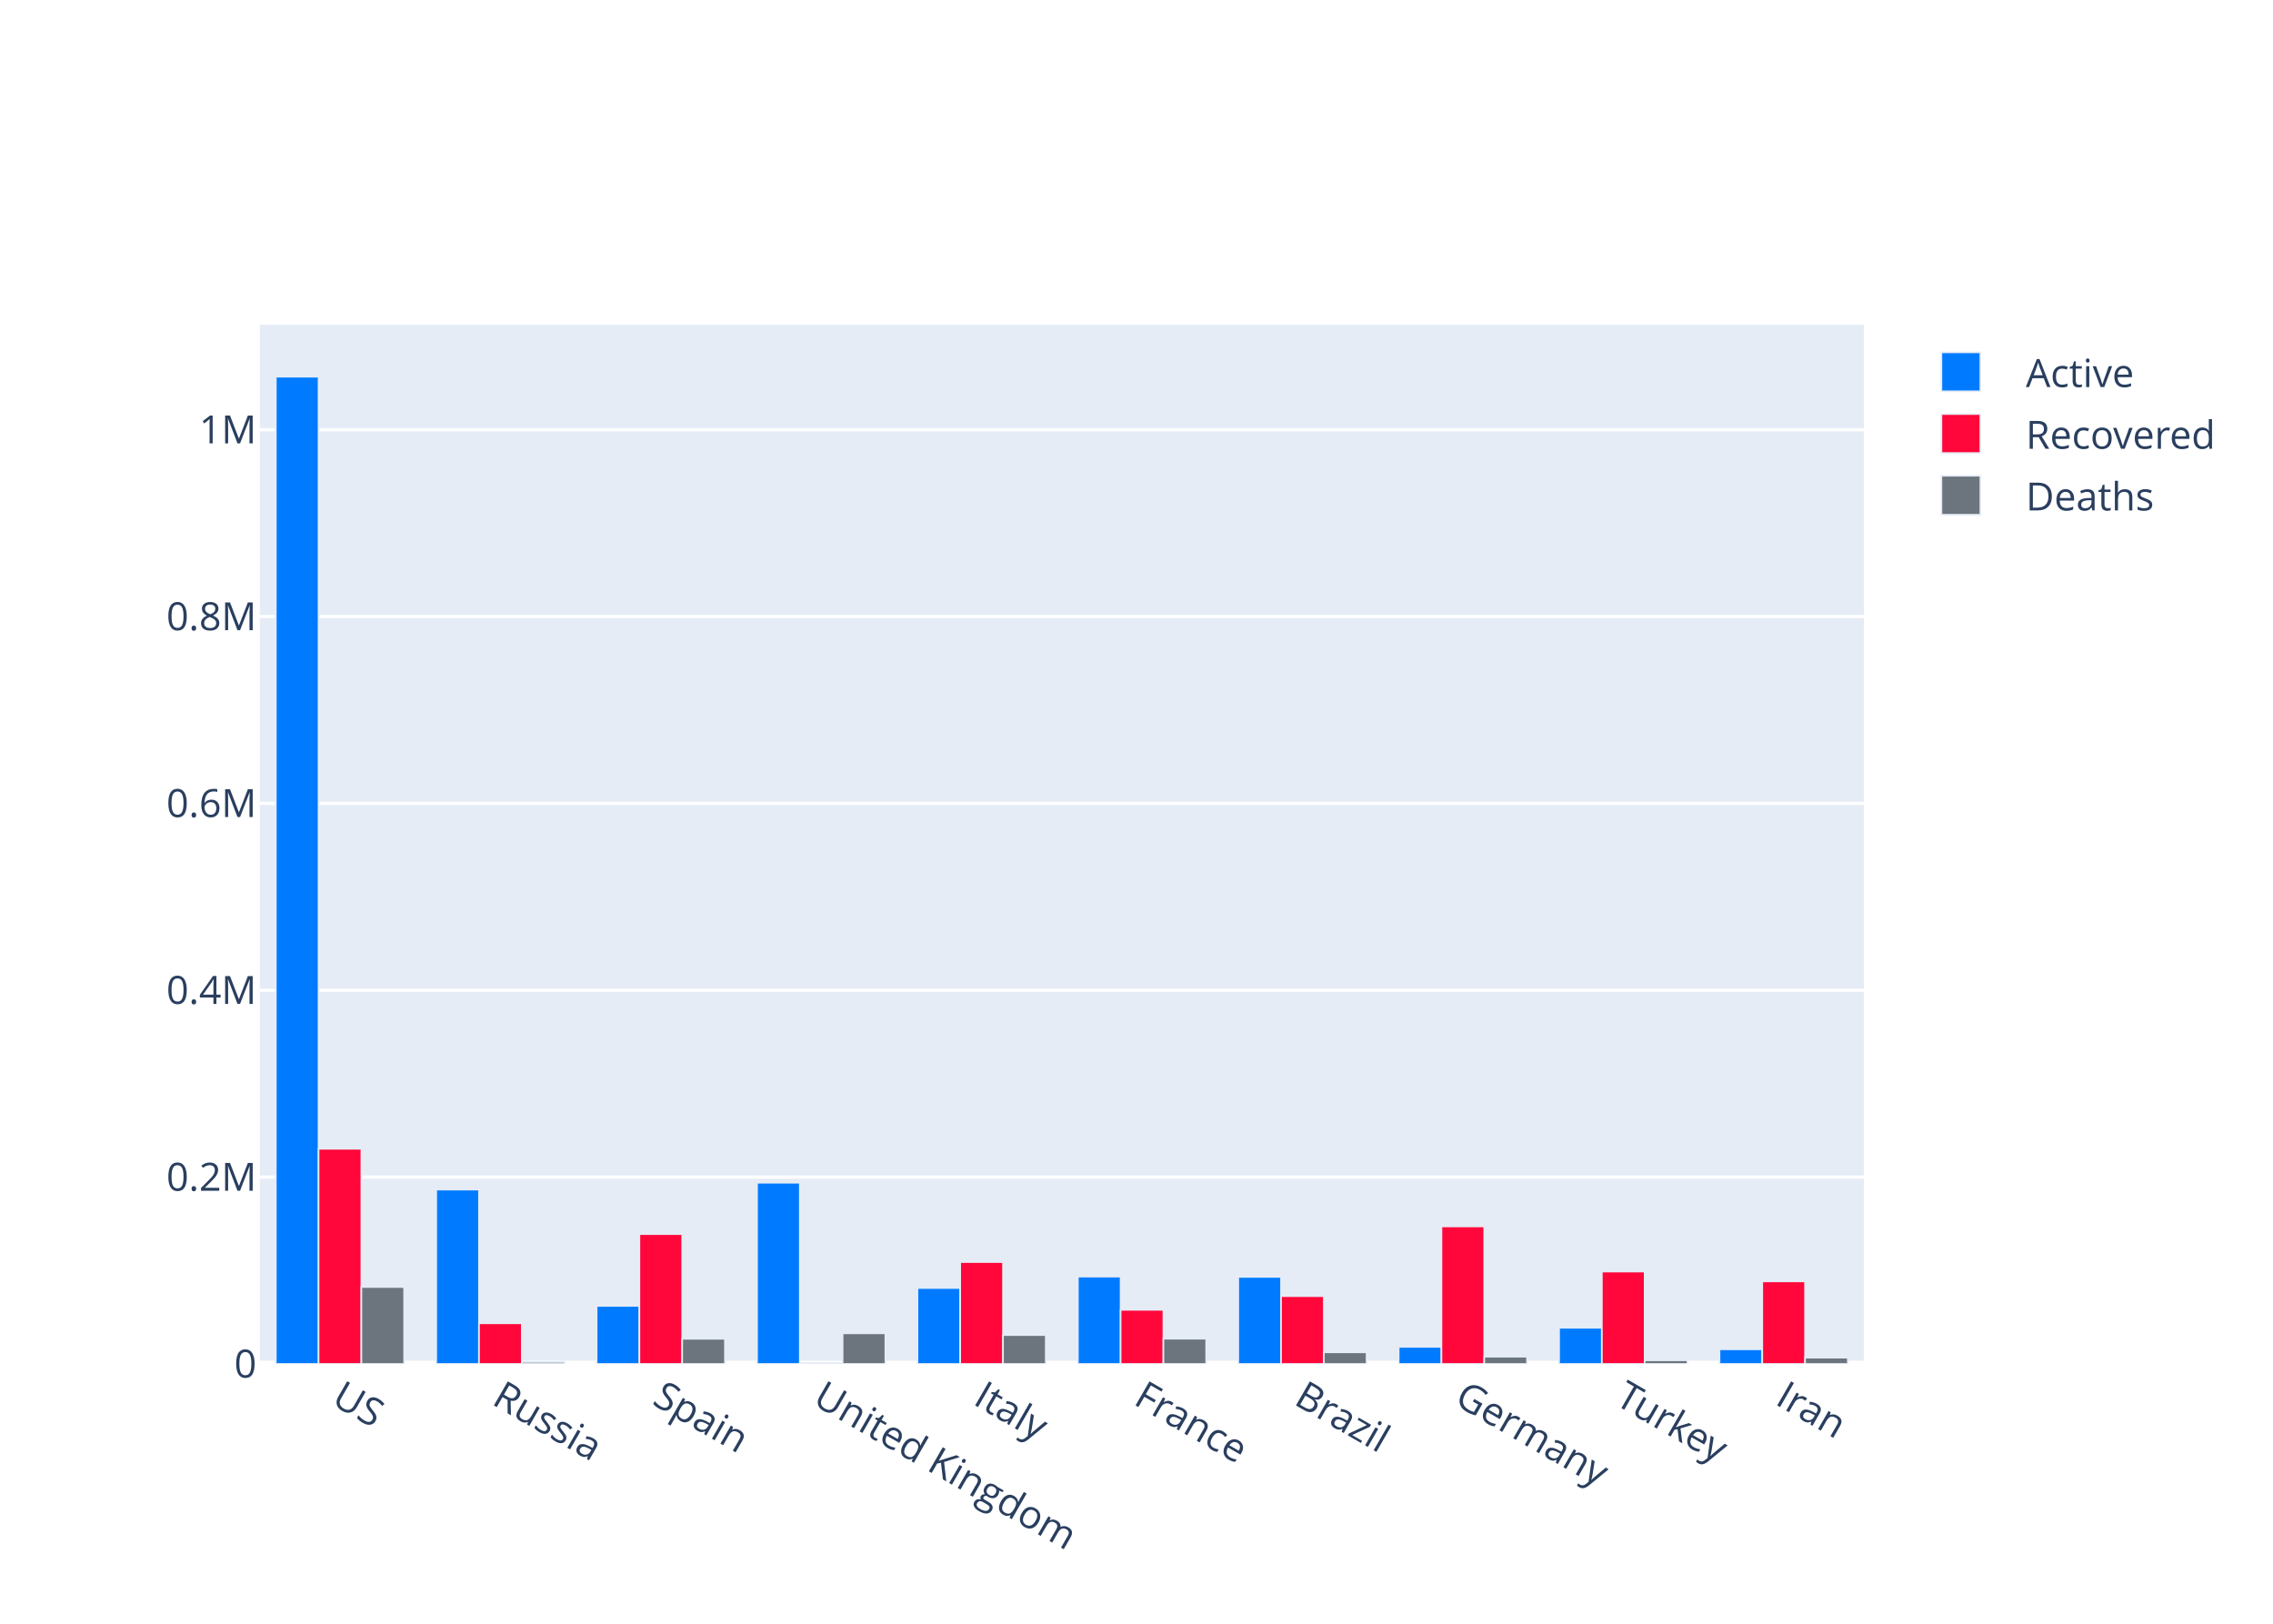
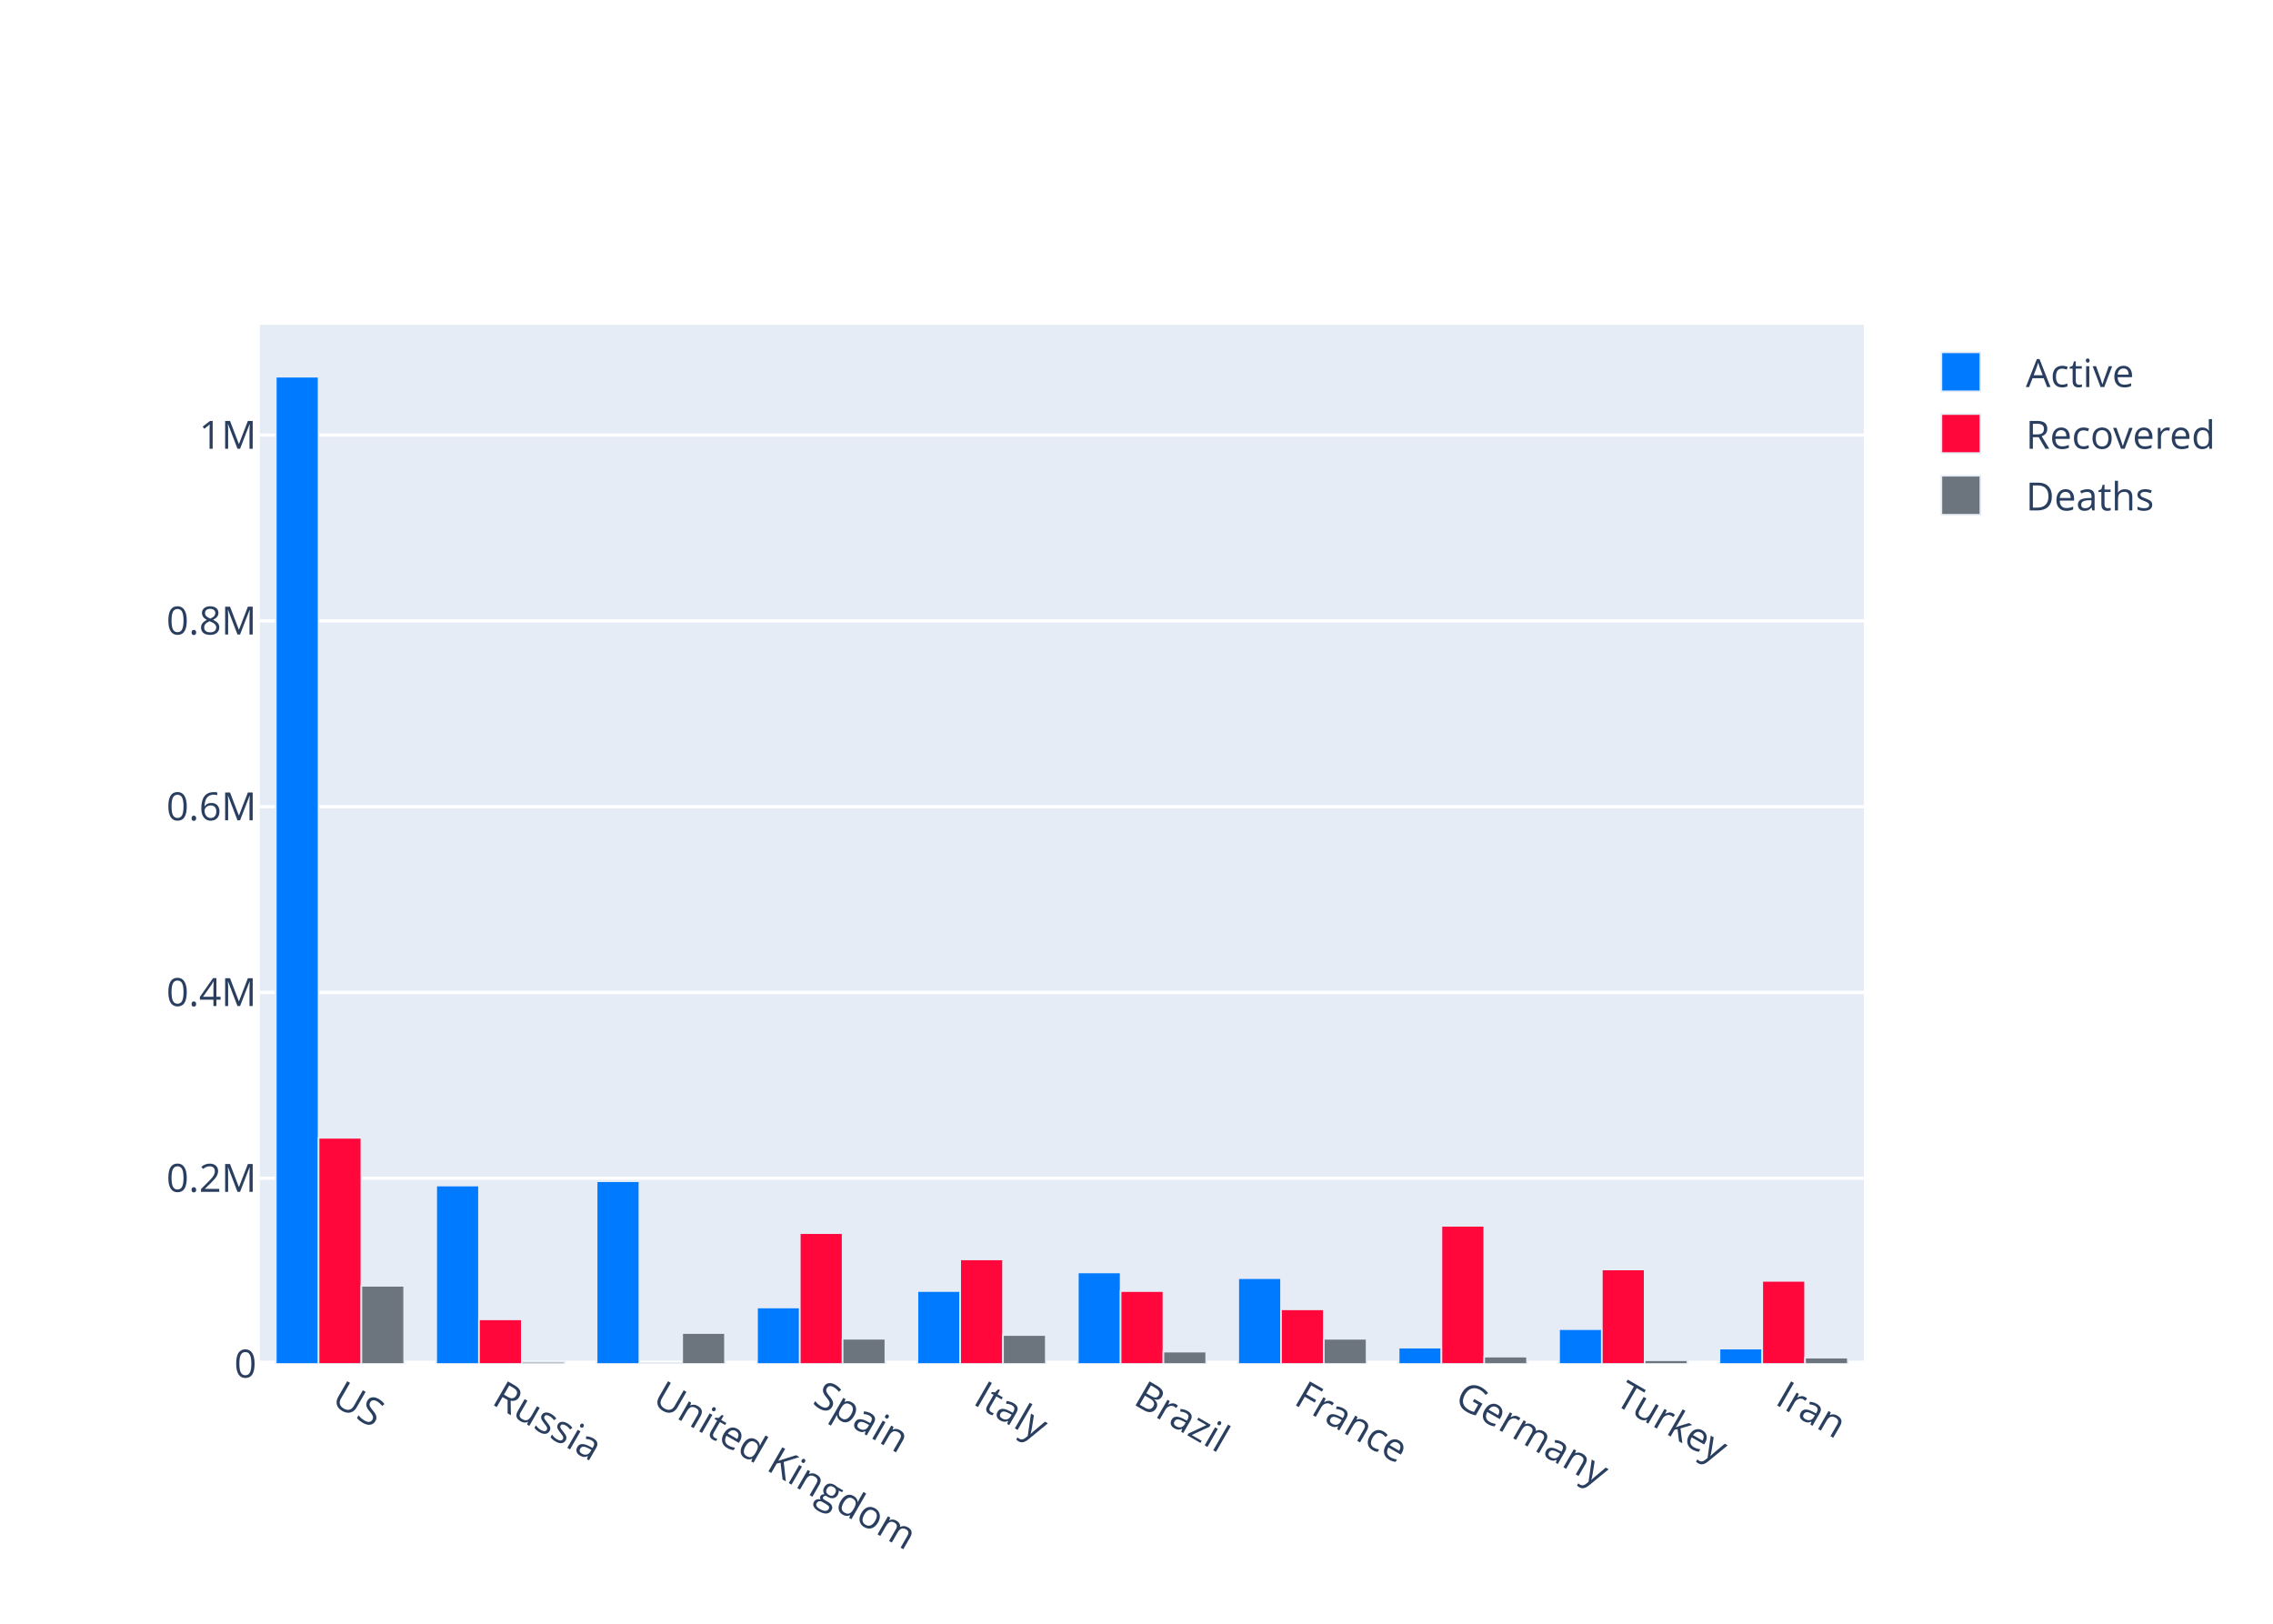
<svg xmlns="http://www.w3.org/2000/svg" class="main-svg" width="700" height="500" style="" viewBox="0 0 700 500">
  <rect x="0" y="0" width="700" height="500" style="fill: rgb(255, 255, 255); fill-opacity: 1;" />
-   <defs id="defs-cf1f63">
+   <defs id="defs-87fc73">
    <g class="clips">
-       <clipPath id="clipcf1f63xyplot" class="plotclip">
+       <clipPath id="clip87fc73xyplot" class="plotclip">
        <rect width="494" height="320" />
      </clipPath>
-       <clipPath class="axesclip" id="clipcf1f63x">
+       <clipPath class="axesclip" id="clip87fc73x">
        <rect x="80" y="0" width="494" height="500" />
      </clipPath>
-       <clipPath class="axesclip" id="clipcf1f63y">
+       <clipPath class="axesclip" id="clip87fc73y">
        <rect x="0" y="100" width="700" height="320" />
      </clipPath>
-       <clipPath class="axesclip" id="clipcf1f63xy">
+       <clipPath class="axesclip" id="clip87fc73xy">
        <rect x="80" y="100" width="494" height="320" />
      </clipPath>
    </g>
    <g class="gradients" />
  </defs>
  <g class="bglayer">
    <rect class="bg" x="80" y="100" width="494" height="320" style="fill: rgb(229, 236, 246); fill-opacity: 1; stroke-width: 0;" />
  </g>
  <g class="layer-below">
    <g class="imagelayer" />
    <g class="shapelayer" />
  </g>
  <g class="cartesianlayer">
    <g class="subplot xy">
      <g class="layer-subplot">
        <g class="shapelayer" />
        <g class="imagelayer" />
      </g>
      <g class="gridlayer">
        <g class="x" />
        <g class="y">
-           <path class="ygrid crisp" transform="translate(0,362.46)" d="M80,0h494" style="stroke: rgb(255, 255, 255); stroke-opacity: 1; stroke-width: 1px;" />
-           <path class="ygrid crisp" transform="translate(0,304.93)" d="M80,0h494" style="stroke: rgb(255, 255, 255); stroke-opacity: 1; stroke-width: 1px;" />
-           <path class="ygrid crisp" transform="translate(0,247.39)" d="M80,0h494" style="stroke: rgb(255, 255, 255); stroke-opacity: 1; stroke-width: 1px;" />
-           <path class="ygrid crisp" transform="translate(0,189.86)" d="M80,0h494" style="stroke: rgb(255, 255, 255); stroke-opacity: 1; stroke-width: 1px;" />
-           <path class="ygrid crisp" transform="translate(0,132.32)" d="M80,0h494" style="stroke: rgb(255, 255, 255); stroke-opacity: 1; stroke-width: 1px;" />
+           <path class="ygrid crisp" transform="translate(0,362.8)" d="M80,0h494" style="stroke: rgb(255, 255, 255); stroke-opacity: 1; stroke-width: 1px;" />
+           <path class="ygrid crisp" transform="translate(0,305.59)" d="M80,0h494" style="stroke: rgb(255, 255, 255); stroke-opacity: 1; stroke-width: 1px;" />
+           <path class="ygrid crisp" transform="translate(0,248.39)" d="M80,0h494" style="stroke: rgb(255, 255, 255); stroke-opacity: 1; stroke-width: 1px;" />
+           <path class="ygrid crisp" transform="translate(0,191.18)" d="M80,0h494" style="stroke: rgb(255, 255, 255); stroke-opacity: 1; stroke-width: 1px;" />
+           <path class="ygrid crisp" transform="translate(0,133.98)" d="M80,0h494" style="stroke: rgb(255, 255, 255); stroke-opacity: 1; stroke-width: 1px;" />
        </g>
      </g>
      <g class="zerolinelayer">
        <path class="yzl zl crisp" transform="translate(0,420)" d="M80,0h494" style="stroke: rgb(255, 255, 255); stroke-opacity: 1; stroke-width: 2px;" />
      </g>
      <path class="xlines-below" />
      <path class="ylines-below" />
      <g class="overlines-below" />
      <g class="xaxislayer-below" />
      <g class="yaxislayer-below" />
      <g class="overaxes-below" />
-       <g class="plot" transform="translate(80, 100)" clip-path="url('#clipcf1f63xyplot')">
+       <g class="plot" transform="translate(80, 100)" clip-path="url('#clip87fc73xyplot')">
        <g class="barlayer mlayer">
          <g class="trace bars" style="opacity: 1;">
            <g class="points">
              <g class="point">
                <path d="M4.94,320V16H18.11V320Z" style="vector-effect: non-scaling-stroke; opacity: 1; stroke-width: 0.5px; fill: rgb(0, 123, 255); fill-opacity: 1; stroke: rgb(229, 236, 246); stroke-opacity: 1;" />
              </g>
              <g class="point">
-                 <path d="M54.34,320V266.31H67.51V320Z" style="vector-effect: non-scaling-stroke; opacity: 1; stroke-width: 0.5px; fill: rgb(0, 123, 255); fill-opacity: 1; stroke: rgb(229, 236, 246); stroke-opacity: 1;" />
-               </g>
-               <g class="point">
-                 <path d="M103.74,320V302.13H116.91V320Z" style="vector-effect: non-scaling-stroke; opacity: 1; stroke-width: 0.5px; fill: rgb(0, 123, 255); fill-opacity: 1; stroke: rgb(229, 236, 246); stroke-opacity: 1;" />
-               </g>
-               <g class="point">
-                 <path d="M153.14,320V264.2H166.31V320Z" style="vector-effect: non-scaling-stroke; opacity: 1; stroke-width: 0.5px; fill: rgb(0, 123, 255); fill-opacity: 1; stroke: rgb(229, 236, 246); stroke-opacity: 1;" />
-               </g>
-               <g class="point">
-                 <path d="M202.54,320V296.62H215.71V320Z" style="vector-effect: non-scaling-stroke; opacity: 1; stroke-width: 0.5px; fill: rgb(0, 123, 255); fill-opacity: 1; stroke: rgb(229, 236, 246); stroke-opacity: 1;" />
-               </g>
-               <g class="point">
-                 <path d="M251.94,320V293.11H265.11V320Z" style="vector-effect: non-scaling-stroke; opacity: 1; stroke-width: 0.5px; fill: rgb(0, 123, 255); fill-opacity: 1; stroke: rgb(229, 236, 246); stroke-opacity: 1;" />
-               </g>
-               <g class="point">
-                 <path d="M301.34,320V293.2H314.51V320Z" style="vector-effect: non-scaling-stroke; opacity: 1; stroke-width: 0.5px; fill: rgb(0, 123, 255); fill-opacity: 1; stroke: rgb(229, 236, 246); stroke-opacity: 1;" />
-               </g>
-               <g class="point">
-                 <path d="M350.74,320V314.75H363.91V320Z" style="vector-effect: non-scaling-stroke; opacity: 1; stroke-width: 0.5px; fill: rgb(0, 123, 255); fill-opacity: 1; stroke: rgb(229, 236, 246); stroke-opacity: 1;" />
-               </g>
-               <g class="point">
-                 <path d="M400.14,320V308.87H413.31V320Z" style="vector-effect: non-scaling-stroke; opacity: 1; stroke-width: 0.5px; fill: rgb(0, 123, 255); fill-opacity: 1; stroke: rgb(229, 236, 246); stroke-opacity: 1;" />
-               </g>
-               <g class="point">
-                 <path d="M449.54,320V315.49H462.71V320Z" style="vector-effect: non-scaling-stroke; opacity: 1; stroke-width: 0.5px; fill: rgb(0, 123, 255); fill-opacity: 1; stroke: rgb(229, 236, 246); stroke-opacity: 1;" />
+                 <path d="M54.34,320V265.07H67.51V320Z" style="vector-effect: non-scaling-stroke; opacity: 1; stroke-width: 0.5px; fill: rgb(0, 123, 255); fill-opacity: 1; stroke: rgb(229, 236, 246); stroke-opacity: 1;" />
+               </g>
+               <g class="point">
+                 <path d="M103.74,320V263.74H116.91V320Z" style="vector-effect: non-scaling-stroke; opacity: 1; stroke-width: 0.5px; fill: rgb(0, 123, 255); fill-opacity: 1; stroke: rgb(229, 236, 246); stroke-opacity: 1;" />
+               </g>
+               <g class="point">
+                 <path d="M153.14,320V302.62H166.31V320Z" style="vector-effect: non-scaling-stroke; opacity: 1; stroke-width: 0.5px; fill: rgb(0, 123, 255); fill-opacity: 1; stroke: rgb(229, 236, 246); stroke-opacity: 1;" />
+               </g>
+               <g class="point">
+                 <path d="M202.54,320V297.56H215.71V320Z" style="vector-effect: non-scaling-stroke; opacity: 1; stroke-width: 0.5px; fill: rgb(0, 123, 255); fill-opacity: 1; stroke: rgb(229, 236, 246); stroke-opacity: 1;" />
+               </g>
+               <g class="point">
+                 <path d="M251.94,320V291.83H265.11V320Z" style="vector-effect: non-scaling-stroke; opacity: 1; stroke-width: 0.5px; fill: rgb(0, 123, 255); fill-opacity: 1; stroke: rgb(229, 236, 246); stroke-opacity: 1;" />
+               </g>
+               <g class="point">
+                 <path d="M301.34,320V293.59H314.51V320Z" style="vector-effect: non-scaling-stroke; opacity: 1; stroke-width: 0.5px; fill: rgb(0, 123, 255); fill-opacity: 1; stroke: rgb(229, 236, 246); stroke-opacity: 1;" />
+               </g>
+               <g class="point">
+                 <path d="M350.74,320V314.98H363.91V320Z" style="vector-effect: non-scaling-stroke; opacity: 1; stroke-width: 0.5px; fill: rgb(0, 123, 255); fill-opacity: 1; stroke: rgb(229, 236, 246); stroke-opacity: 1;" />
+               </g>
+               <g class="point">
+                 <path d="M400.14,320V309.29H413.31V320Z" style="vector-effect: non-scaling-stroke; opacity: 1; stroke-width: 0.5px; fill: rgb(0, 123, 255); fill-opacity: 1; stroke: rgb(229, 236, 246); stroke-opacity: 1;" />
+               </g>
+               <g class="point">
+                 <path d="M449.54,320V315.28H462.71V320Z" style="vector-effect: non-scaling-stroke; opacity: 1; stroke-width: 0.5px; fill: rgb(0, 123, 255); fill-opacity: 1; stroke: rgb(229, 236, 246); stroke-opacity: 1;" />
              </g>
            </g>
          </g>
          <g class="trace bars" style="opacity: 1;">
            <g class="points">
              <g class="point">
-                 <path d="M18.11,320V253.75H31.29V320Z" style="vector-effect: non-scaling-stroke; opacity: 1; stroke-width: 0.5px; fill: rgb(255, 7, 58); fill-opacity: 1; stroke: rgb(229, 236, 246); stroke-opacity: 1;" />
-               </g>
-               <g class="point">
-                 <path d="M67.51,320V307.48H80.69V320Z" style="vector-effect: non-scaling-stroke; opacity: 1; stroke-width: 0.5px; fill: rgb(255, 7, 58); fill-opacity: 1; stroke: rgb(229, 236, 246); stroke-opacity: 1;" />
-               </g>
-               <g class="point">
-                 <path d="M116.91,320V280.02H130.09V320Z" style="vector-effect: non-scaling-stroke; opacity: 1; stroke-width: 0.5px; fill: rgb(255, 7, 58); fill-opacity: 1; stroke: rgb(229, 236, 246); stroke-opacity: 1;" />
-               </g>
-               <g class="point">
-                 <path d="M166.31,320V319.71H179.49V320Z" style="vector-effect: non-scaling-stroke; opacity: 1; stroke-width: 0.5px; fill: rgb(255, 7, 58); fill-opacity: 1; stroke: rgb(229, 236, 246); stroke-opacity: 1;" />
-               </g>
-               <g class="point">
-                 <path d="M215.71,320V288.63H228.89V320Z" style="vector-effect: non-scaling-stroke; opacity: 1; stroke-width: 0.5px; fill: rgb(255, 7, 58); fill-opacity: 1; stroke: rgb(229, 236, 246); stroke-opacity: 1;" />
-               </g>
-               <g class="point">
-                 <path d="M265.11,320V303.34H278.29V320Z" style="vector-effect: non-scaling-stroke; opacity: 1; stroke-width: 0.5px; fill: rgb(255, 7, 58); fill-opacity: 1; stroke: rgb(229, 236, 246); stroke-opacity: 1;" />
-               </g>
-               <g class="point">
-                 <path d="M314.51,320V299.12H327.69V320Z" style="vector-effect: non-scaling-stroke; opacity: 1; stroke-width: 0.5px; fill: rgb(255, 7, 58); fill-opacity: 1; stroke: rgb(229, 236, 246); stroke-opacity: 1;" />
-               </g>
-               <g class="point">
-                 <path d="M363.91,320V277.65H377.09V320Z" style="vector-effect: non-scaling-stroke; opacity: 1; stroke-width: 0.5px; fill: rgb(255, 7, 58); fill-opacity: 1; stroke: rgb(229, 236, 246); stroke-opacity: 1;" />
-               </g>
-               <g class="point">
-                 <path d="M413.31,320V291.55H426.49V320Z" style="vector-effect: non-scaling-stroke; opacity: 1; stroke-width: 0.5px; fill: rgb(255, 7, 58); fill-opacity: 1; stroke: rgb(229, 236, 246); stroke-opacity: 1;" />
-               </g>
-               <g class="point">
-                 <path d="M462.71,320V294.58H475.89V320Z" style="vector-effect: non-scaling-stroke; opacity: 1; stroke-width: 0.5px; fill: rgb(255, 7, 58); fill-opacity: 1; stroke: rgb(229, 236, 246); stroke-opacity: 1;" />
+                 <path d="M18.11,320V250.37H31.29V320Z" style="vector-effect: non-scaling-stroke; opacity: 1; stroke-width: 0.5px; fill: rgb(255, 7, 58); fill-opacity: 1; stroke: rgb(229, 236, 246); stroke-opacity: 1;" />
+               </g>
+               <g class="point">
+                 <path d="M67.51,320V306.27H80.69V320Z" style="vector-effect: non-scaling-stroke; opacity: 1; stroke-width: 0.5px; fill: rgb(255, 7, 58); fill-opacity: 1; stroke: rgb(229, 236, 246); stroke-opacity: 1;" />
+               </g>
+               <g class="point">
+                 <path d="M116.91,320V319.7H130.09V320Z" style="vector-effect: non-scaling-stroke; opacity: 1; stroke-width: 0.5px; fill: rgb(255, 7, 58); fill-opacity: 1; stroke: rgb(229, 236, 246); stroke-opacity: 1;" />
+               </g>
+               <g class="point">
+                 <path d="M166.31,320V279.72H179.49V320Z" style="vector-effect: non-scaling-stroke; opacity: 1; stroke-width: 0.5px; fill: rgb(255, 7, 58); fill-opacity: 1; stroke: rgb(229, 236, 246); stroke-opacity: 1;" />
+               </g>
+               <g class="point">
+                 <path d="M215.71,320V287.81H228.89V320Z" style="vector-effect: non-scaling-stroke; opacity: 1; stroke-width: 0.5px; fill: rgb(255, 7, 58); fill-opacity: 1; stroke: rgb(229, 236, 246); stroke-opacity: 1;" />
+               </g>
+               <g class="point">
+                 <path d="M265.11,320V297.57H278.29V320Z" style="vector-effect: non-scaling-stroke; opacity: 1; stroke-width: 0.5px; fill: rgb(255, 7, 58); fill-opacity: 1; stroke: rgb(229, 236, 246); stroke-opacity: 1;" />
+               </g>
+               <g class="point">
+                 <path d="M314.51,320V303.19H327.69V320Z" style="vector-effect: non-scaling-stroke; opacity: 1; stroke-width: 0.5px; fill: rgb(255, 7, 58); fill-opacity: 1; stroke: rgb(229, 236, 246); stroke-opacity: 1;" />
+               </g>
+               <g class="point">
+                 <path d="M363.91,320V277.47H377.09V320Z" style="vector-effect: non-scaling-stroke; opacity: 1; stroke-width: 0.5px; fill: rgb(255, 7, 58); fill-opacity: 1; stroke: rgb(229, 236, 246); stroke-opacity: 1;" />
+               </g>
+               <g class="point">
+                 <path d="M413.31,320V290.91H426.49V320Z" style="vector-effect: non-scaling-stroke; opacity: 1; stroke-width: 0.5px; fill: rgb(255, 7, 58); fill-opacity: 1; stroke: rgb(229, 236, 246); stroke-opacity: 1;" />
+               </g>
+               <g class="point">
+                 <path d="M462.71,320V294.42H475.89V320Z" style="vector-effect: non-scaling-stroke; opacity: 1; stroke-width: 0.5px; fill: rgb(255, 7, 58); fill-opacity: 1; stroke: rgb(229, 236, 246); stroke-opacity: 1;" />
              </g>
            </g>
          </g>
          <g class="trace bars" style="opacity: 1;">
            <g class="points">
              <g class="point">
-                 <path d="M31.29,320V296.31H44.46V320Z" style="vector-effect: non-scaling-stroke; opacity: 1; stroke-width: 0.5px; fill: rgb(108, 117, 125); fill-opacity: 1; stroke: rgb(229, 236, 246); stroke-opacity: 1;" />
-               </g>
-               <g class="point">
-                 <path d="M80.69,320V319.39H93.86V320Z" style="vector-effect: non-scaling-stroke; opacity: 1; stroke-width: 0.5px; fill: rgb(108, 117, 125); fill-opacity: 1; stroke: rgb(229, 236, 246); stroke-opacity: 1;" />
-               </g>
-               <g class="point">
-                 <path d="M130.09,320V312.26H143.26V320Z" style="vector-effect: non-scaling-stroke; opacity: 1; stroke-width: 0.5px; fill: rgb(108, 117, 125); fill-opacity: 1; stroke: rgb(229, 236, 246); stroke-opacity: 1;" />
-               </g>
-               <g class="point">
-                 <path d="M179.49,320V310.57H192.66V320Z" style="vector-effect: non-scaling-stroke; opacity: 1; stroke-width: 0.5px; fill: rgb(108, 117, 125); fill-opacity: 1; stroke: rgb(229, 236, 246); stroke-opacity: 1;" />
-               </g>
-               <g class="point">
-                 <path d="M228.89,320V311.11H242.06V320Z" style="vector-effect: non-scaling-stroke; opacity: 1; stroke-width: 0.5px; fill: rgb(108, 117, 125); fill-opacity: 1; stroke: rgb(229, 236, 246); stroke-opacity: 1;" />
-               </g>
-               <g class="point">
-                 <path d="M278.29,320V312.23H291.46V320Z" style="vector-effect: non-scaling-stroke; opacity: 1; stroke-width: 0.5px; fill: rgb(108, 117, 125); fill-opacity: 1; stroke: rgb(229, 236, 246); stroke-opacity: 1;" />
-               </g>
-               <g class="point">
-                 <path d="M327.69,320V316.42H340.86V320Z" style="vector-effect: non-scaling-stroke; opacity: 1; stroke-width: 0.5px; fill: rgb(108, 117, 125); fill-opacity: 1; stroke: rgb(229, 236, 246); stroke-opacity: 1;" />
-               </g>
-               <g class="point">
-                 <path d="M377.09,320V317.77H390.26V320Z" style="vector-effect: non-scaling-stroke; opacity: 1; stroke-width: 0.5px; fill: rgb(108, 117, 125); fill-opacity: 1; stroke: rgb(229, 236, 246); stroke-opacity: 1;" />
-               </g>
-               <g class="point">
-                 <path d="M426.49,320V318.88H439.66V320Z" style="vector-effect: non-scaling-stroke; opacity: 1; stroke-width: 0.5px; fill: rgb(108, 117, 125); fill-opacity: 1; stroke: rgb(229, 236, 246); stroke-opacity: 1;" />
+                 <path d="M31.29,320V295.94H44.46V320Z" style="vector-effect: non-scaling-stroke; opacity: 1; stroke-width: 0.5px; fill: rgb(108, 117, 125); fill-opacity: 1; stroke: rgb(229, 236, 246); stroke-opacity: 1;" />
+               </g>
+               <g class="point">
+                 <path d="M80.69,320V319.37H93.86V320Z" style="vector-effect: non-scaling-stroke; opacity: 1; stroke-width: 0.5px; fill: rgb(108, 117, 125); fill-opacity: 1; stroke: rgb(229, 236, 246); stroke-opacity: 1;" />
+               </g>
+               <g class="point">
+                 <path d="M130.09,320V310.49H143.26V320Z" style="vector-effect: non-scaling-stroke; opacity: 1; stroke-width: 0.5px; fill: rgb(108, 117, 125); fill-opacity: 1; stroke: rgb(229, 236, 246); stroke-opacity: 1;" />
+               </g>
+               <g class="point">
+                 <path d="M179.49,320V312.25H192.66V320Z" style="vector-effect: non-scaling-stroke; opacity: 1; stroke-width: 0.5px; fill: rgb(108, 117, 125); fill-opacity: 1; stroke: rgb(229, 236, 246); stroke-opacity: 1;" />
+               </g>
+               <g class="point">
+                 <path d="M228.89,320V311.1H242.06V320Z" style="vector-effect: non-scaling-stroke; opacity: 1; stroke-width: 0.5px; fill: rgb(108, 117, 125); fill-opacity: 1; stroke: rgb(229, 236, 246); stroke-opacity: 1;" />
+               </g>
+               <g class="point">
+                 <path d="M278.29,320V316.21H291.46V320Z" style="vector-effect: non-scaling-stroke; opacity: 1; stroke-width: 0.5px; fill: rgb(108, 117, 125); fill-opacity: 1; stroke: rgb(229, 236, 246); stroke-opacity: 1;" />
+               </g>
+               <g class="point">
+                 <path d="M327.69,320V312.26H340.86V320Z" style="vector-effect: non-scaling-stroke; opacity: 1; stroke-width: 0.5px; fill: rgb(108, 117, 125); fill-opacity: 1; stroke: rgb(229, 236, 246); stroke-opacity: 1;" />
+               </g>
+               <g class="point">
+                 <path d="M377.09,320V317.75H390.26V320Z" style="vector-effect: non-scaling-stroke; opacity: 1; stroke-width: 0.5px; fill: rgb(108, 117, 125); fill-opacity: 1; stroke: rgb(229, 236, 246); stroke-opacity: 1;" />
+               </g>
+               <g class="point">
+                 <path d="M426.49,320V318.87H439.66V320Z" style="vector-effect: non-scaling-stroke; opacity: 1; stroke-width: 0.5px; fill: rgb(108, 117, 125); fill-opacity: 1; stroke: rgb(229, 236, 246); stroke-opacity: 1;" />
              </g>
              <g class="point">
                <path d="M475.89,320V318.06H489.06V320Z" style="vector-effect: non-scaling-stroke; opacity: 1; stroke-width: 0.5px; fill: rgb(108, 117, 125); fill-opacity: 1; stroke: rgb(229, 236, 246); stroke-opacity: 1;" />
              </g>
            </g>
          </g>
        </g>
      </g>
      <g class="overplot" />
      <path class="xlines-above crisp" d="M0,0" style="fill: none;" />
      <path class="ylines-above crisp" d="M0,0" style="fill: none;" />
      <g class="overlines-above" />
      <g class="xaxislayer-above">
        <g class="xtick">
          <text text-anchor="start" x="0" y="433" transform="translate(104.7,0) rotate(30,0,427)" style="font-family: 'Open Sans', verdana, arial, sans-serif; font-size: 12px; fill: rgb(42, 63, 95); fill-opacity: 1; white-space: pre;">US</text>
        </g>
        <g class="xtick">
          <text text-anchor="start" x="0" y="433" transform="translate(154.1,0) rotate(30,0,427)" style="font-family: 'Open Sans', verdana, arial, sans-serif; font-size: 12px; fill: rgb(42, 63, 95); fill-opacity: 1; white-space: pre;">Russia</text>
        </g>
        <g class="xtick">
-           <text text-anchor="start" x="0" y="433" transform="translate(203.5,0) rotate(30,0,427)" style="font-family: 'Open Sans', verdana, arial, sans-serif; font-size: 12px; fill: rgb(42, 63, 95); fill-opacity: 1; white-space: pre;">Spain</text>
-         </g>
-         <g class="xtick">
-           <text text-anchor="start" x="0" y="433" transform="translate(252.9,0) rotate(30,0,427)" style="font-family: 'Open Sans', verdana, arial, sans-serif; font-size: 12px; fill: rgb(42, 63, 95); fill-opacity: 1; white-space: pre;">United Kingdom</text>
+           <text text-anchor="start" x="0" y="433" transform="translate(203.5,0) rotate(30,0,427)" style="font-family: 'Open Sans', verdana, arial, sans-serif; font-size: 12px; fill: rgb(42, 63, 95); fill-opacity: 1; white-space: pre;">United Kingdom</text>
+         </g>
+         <g class="xtick">
+           <text text-anchor="start" x="0" y="433" transform="translate(252.9,0) rotate(30,0,427)" style="font-family: 'Open Sans', verdana, arial, sans-serif; font-size: 12px; fill: rgb(42, 63, 95); fill-opacity: 1; white-space: pre;">Spain</text>
        </g>
        <g class="xtick">
          <text text-anchor="start" x="0" y="433" transform="translate(302.3,0) rotate(30,0,427)" style="font-family: 'Open Sans', verdana, arial, sans-serif; font-size: 12px; fill: rgb(42, 63, 95); fill-opacity: 1; white-space: pre;">Italy</text>
        </g>
        <g class="xtick">
-           <text text-anchor="start" x="0" y="433" transform="translate(351.7,0) rotate(30,0,427)" style="font-family: 'Open Sans', verdana, arial, sans-serif; font-size: 12px; fill: rgb(42, 63, 95); fill-opacity: 1; white-space: pre;">France</text>
-         </g>
-         <g class="xtick">
-           <text text-anchor="start" x="0" y="433" transform="translate(401.1,0) rotate(30,0,427)" style="font-family: 'Open Sans', verdana, arial, sans-serif; font-size: 12px; fill: rgb(42, 63, 95); fill-opacity: 1; white-space: pre;">Brazil</text>
+           <text text-anchor="start" x="0" y="433" transform="translate(351.7,0) rotate(30,0,427)" style="font-family: 'Open Sans', verdana, arial, sans-serif; font-size: 12px; fill: rgb(42, 63, 95); fill-opacity: 1; white-space: pre;">Brazil</text>
+         </g>
+         <g class="xtick">
+           <text text-anchor="start" x="0" y="433" transform="translate(401.1,0) rotate(30,0,427)" style="font-family: 'Open Sans', verdana, arial, sans-serif; font-size: 12px; fill: rgb(42, 63, 95); fill-opacity: 1; white-space: pre;">France</text>
        </g>
        <g class="xtick">
          <text text-anchor="start" x="0" y="433" transform="translate(450.5,0) rotate(30,0,427)" style="font-family: 'Open Sans', verdana, arial, sans-serif; font-size: 12px; fill: rgb(42, 63, 95); fill-opacity: 1; white-space: pre;">Germany</text>
        </g>
        <g class="xtick">
          <text text-anchor="start" x="0" y="433" transform="translate(499.9,0) rotate(30,0,427)" style="font-family: 'Open Sans', verdana, arial, sans-serif; font-size: 12px; fill: rgb(42, 63, 95); fill-opacity: 1; white-space: pre;">Turkey</text>
        </g>
        <g class="xtick">
          <text text-anchor="start" x="0" y="433" transform="translate(549.3,0) rotate(30,0,427)" style="font-family: 'Open Sans', verdana, arial, sans-serif; font-size: 12px; fill: rgb(42, 63, 95); fill-opacity: 1; white-space: pre;">Iran</text>
        </g>
      </g>
      <g class="yaxislayer-above">
        <g class="ytick">
          <text text-anchor="end" x="79" y="4.2" transform="translate(0,420)" style="font-family: 'Open Sans', verdana, arial, sans-serif; font-size: 12px; fill: rgb(42, 63, 95); fill-opacity: 1; white-space: pre;">0</text>
        </g>
        <g class="ytick">
-           <text text-anchor="end" x="79" y="4.2" transform="translate(0,362.46)" style="font-family: 'Open Sans', verdana, arial, sans-serif; font-size: 12px; fill: rgb(42, 63, 95); fill-opacity: 1; white-space: pre;">0.2M</text>
-         </g>
-         <g class="ytick">
-           <text text-anchor="end" x="79" y="4.2" transform="translate(0,304.93)" style="font-family: 'Open Sans', verdana, arial, sans-serif; font-size: 12px; fill: rgb(42, 63, 95); fill-opacity: 1; white-space: pre;">0.4M</text>
-         </g>
-         <g class="ytick">
-           <text text-anchor="end" x="79" y="4.2" transform="translate(0,247.39)" style="font-family: 'Open Sans', verdana, arial, sans-serif; font-size: 12px; fill: rgb(42, 63, 95); fill-opacity: 1; white-space: pre;">0.6M</text>
-         </g>
-         <g class="ytick">
-           <text text-anchor="end" x="79" y="4.2" transform="translate(0,189.86)" style="font-family: 'Open Sans', verdana, arial, sans-serif; font-size: 12px; fill: rgb(42, 63, 95); fill-opacity: 1; white-space: pre;">0.8M</text>
-         </g>
-         <g class="ytick">
-           <text text-anchor="end" x="79" y="4.2" transform="translate(0,132.32)" style="font-family: 'Open Sans', verdana, arial, sans-serif; font-size: 12px; fill: rgb(42, 63, 95); fill-opacity: 1; white-space: pre;">1M</text>
+           <text text-anchor="end" x="79" y="4.2" transform="translate(0,362.8)" style="font-family: 'Open Sans', verdana, arial, sans-serif; font-size: 12px; fill: rgb(42, 63, 95); fill-opacity: 1; white-space: pre;">0.2M</text>
+         </g>
+         <g class="ytick">
+           <text text-anchor="end" x="79" y="4.2" transform="translate(0,305.59)" style="font-family: 'Open Sans', verdana, arial, sans-serif; font-size: 12px; fill: rgb(42, 63, 95); fill-opacity: 1; white-space: pre;">0.4M</text>
+         </g>
+         <g class="ytick">
+           <text text-anchor="end" x="79" y="4.2" transform="translate(0,248.39)" style="font-family: 'Open Sans', verdana, arial, sans-serif; font-size: 12px; fill: rgb(42, 63, 95); fill-opacity: 1; white-space: pre;">0.6M</text>
+         </g>
+         <g class="ytick">
+           <text text-anchor="end" x="79" y="4.2" transform="translate(0,191.18)" style="font-family: 'Open Sans', verdana, arial, sans-serif; font-size: 12px; fill: rgb(42, 63, 95); fill-opacity: 1; white-space: pre;">0.8M</text>
+         </g>
+         <g class="ytick">
+           <text text-anchor="end" x="79" y="4.2" transform="translate(0,133.98)" style="font-family: 'Open Sans', verdana, arial, sans-serif; font-size: 12px; fill: rgb(42, 63, 95); fill-opacity: 1; white-space: pre;">1M</text>
        </g>
      </g>
      <g class="overaxes-above" />
    </g>
  </g>
  <g class="polarlayer" />
  <g class="ternarylayer" />
  <g class="geolayer" />
  <g class="funnelarealayer" />
  <g class="pielayer" />
  <g class="treemaplayer" />
  <g class="sunburstlayer" />
  <g class="glimages" />
-   <defs id="topdefs-cf1f63">
+   <defs id="topdefs-87fc73">
    <g class="clips" />
-     <clipPath id="legendcf1f63">
+     <clipPath id="legend87fc73">
      <rect width="104" height="67" x="0" y="0" />
    </clipPath>
  </defs>
  <g class="layer-above">
    <g class="imagelayer" />
    <g class="shapelayer" />
  </g>
  <g class="infolayer">
    <g class="legend" pointer-events="all" transform="translate(583.88, 100)">
      <rect class="bg" shape-rendering="crispEdges" width="104" height="67" x="0" y="0" style="stroke: rgb(68, 68, 68); stroke-opacity: 1; fill: rgb(255, 255, 255); fill-opacity: 1; stroke-width: 0px;" />
-       <g class="scrollbox" transform="translate(0, 0)" clip-path="url('#legendcf1f63')">
+       <g class="scrollbox" transform="translate(0, 0)" clip-path="url('#legend87fc73')">
        <g class="groups">
          <g class="traces" transform="translate(0, 14.5)" style="opacity: 1;">
            <text class="legendtext user-select-none" text-anchor="start" x="40" y="4.68" style="font-family: 'Open Sans', verdana, arial, sans-serif; font-size: 12px; fill: rgb(42, 63, 95); fill-opacity: 1; white-space: pre;">Active</text>
            <g class="layers" style="opacity: 1;">
              <g class="legendfill" />
              <g class="legendlines" />
              <g class="legendsymbols">
                <g class="legendpoints">
                  <path class="legendundefined" d="M6,6H-6V-6H6Z" transform="translate(20,0)" style="stroke-width: 0.5px; fill: rgb(0, 123, 255); fill-opacity: 1; stroke: rgb(229, 236, 246); stroke-opacity: 1;" />
                </g>
              </g>
            </g>
            <rect class="legendtoggle" pointer-events="all" x="0" y="-9.5" width="98.031" height="19" style="cursor: pointer; fill: rgb(0, 0, 0); fill-opacity: 0;" />
          </g>
          <g class="traces" transform="translate(0, 33.5)" style="opacity: 1;">
            <text class="legendtext user-select-none" text-anchor="start" x="40" y="4.68" style="font-family: 'Open Sans', verdana, arial, sans-serif; font-size: 12px; fill: rgb(42, 63, 95); fill-opacity: 1; white-space: pre;">Recovered</text>
            <g class="layers" style="opacity: 1;">
              <g class="legendfill" />
              <g class="legendlines" />
              <g class="legendsymbols">
                <g class="legendpoints">
                  <path class="legendundefined" d="M6,6H-6V-6H6Z" transform="translate(20,0)" style="stroke-width: 0.5px; fill: rgb(255, 7, 58); fill-opacity: 1; stroke: rgb(229, 236, 246); stroke-opacity: 1;" />
                </g>
              </g>
            </g>
            <rect class="legendtoggle" pointer-events="all" x="0" y="-9.5" width="98.031" height="19" style="cursor: pointer; fill: rgb(0, 0, 0); fill-opacity: 0;" />
          </g>
          <g class="traces" transform="translate(0, 52.5)" style="opacity: 1;">
            <text class="legendtext user-select-none" text-anchor="start" x="40" y="4.68" style="font-family: 'Open Sans', verdana, arial, sans-serif; font-size: 12px; fill: rgb(42, 63, 95); fill-opacity: 1; white-space: pre;">Deaths</text>
            <g class="layers" style="opacity: 1;">
              <g class="legendfill" />
              <g class="legendlines" />
              <g class="legendsymbols">
                <g class="legendpoints">
                  <path class="legendundefined" d="M6,6H-6V-6H6Z" transform="translate(20,0)" style="stroke-width: 0.5px; fill: rgb(108, 117, 125); fill-opacity: 1; stroke: rgb(229, 236, 246); stroke-opacity: 1;" />
                </g>
              </g>
            </g>
            <rect class="legendtoggle" pointer-events="all" x="0" y="-9.5" width="98.031" height="19" style="cursor: pointer; fill: rgb(0, 0, 0); fill-opacity: 0;" />
          </g>
        </g>
      </g>
      <rect class="scrollbar" rx="20" ry="3" width="0" height="0" x="0" y="0" style="fill: rgb(128, 139, 164); fill-opacity: 1;" />
    </g>
    <g class="g-gtitle" />
    <g class="g-xtitle" />
    <g class="g-ytitle" />
  </g>
</svg>
